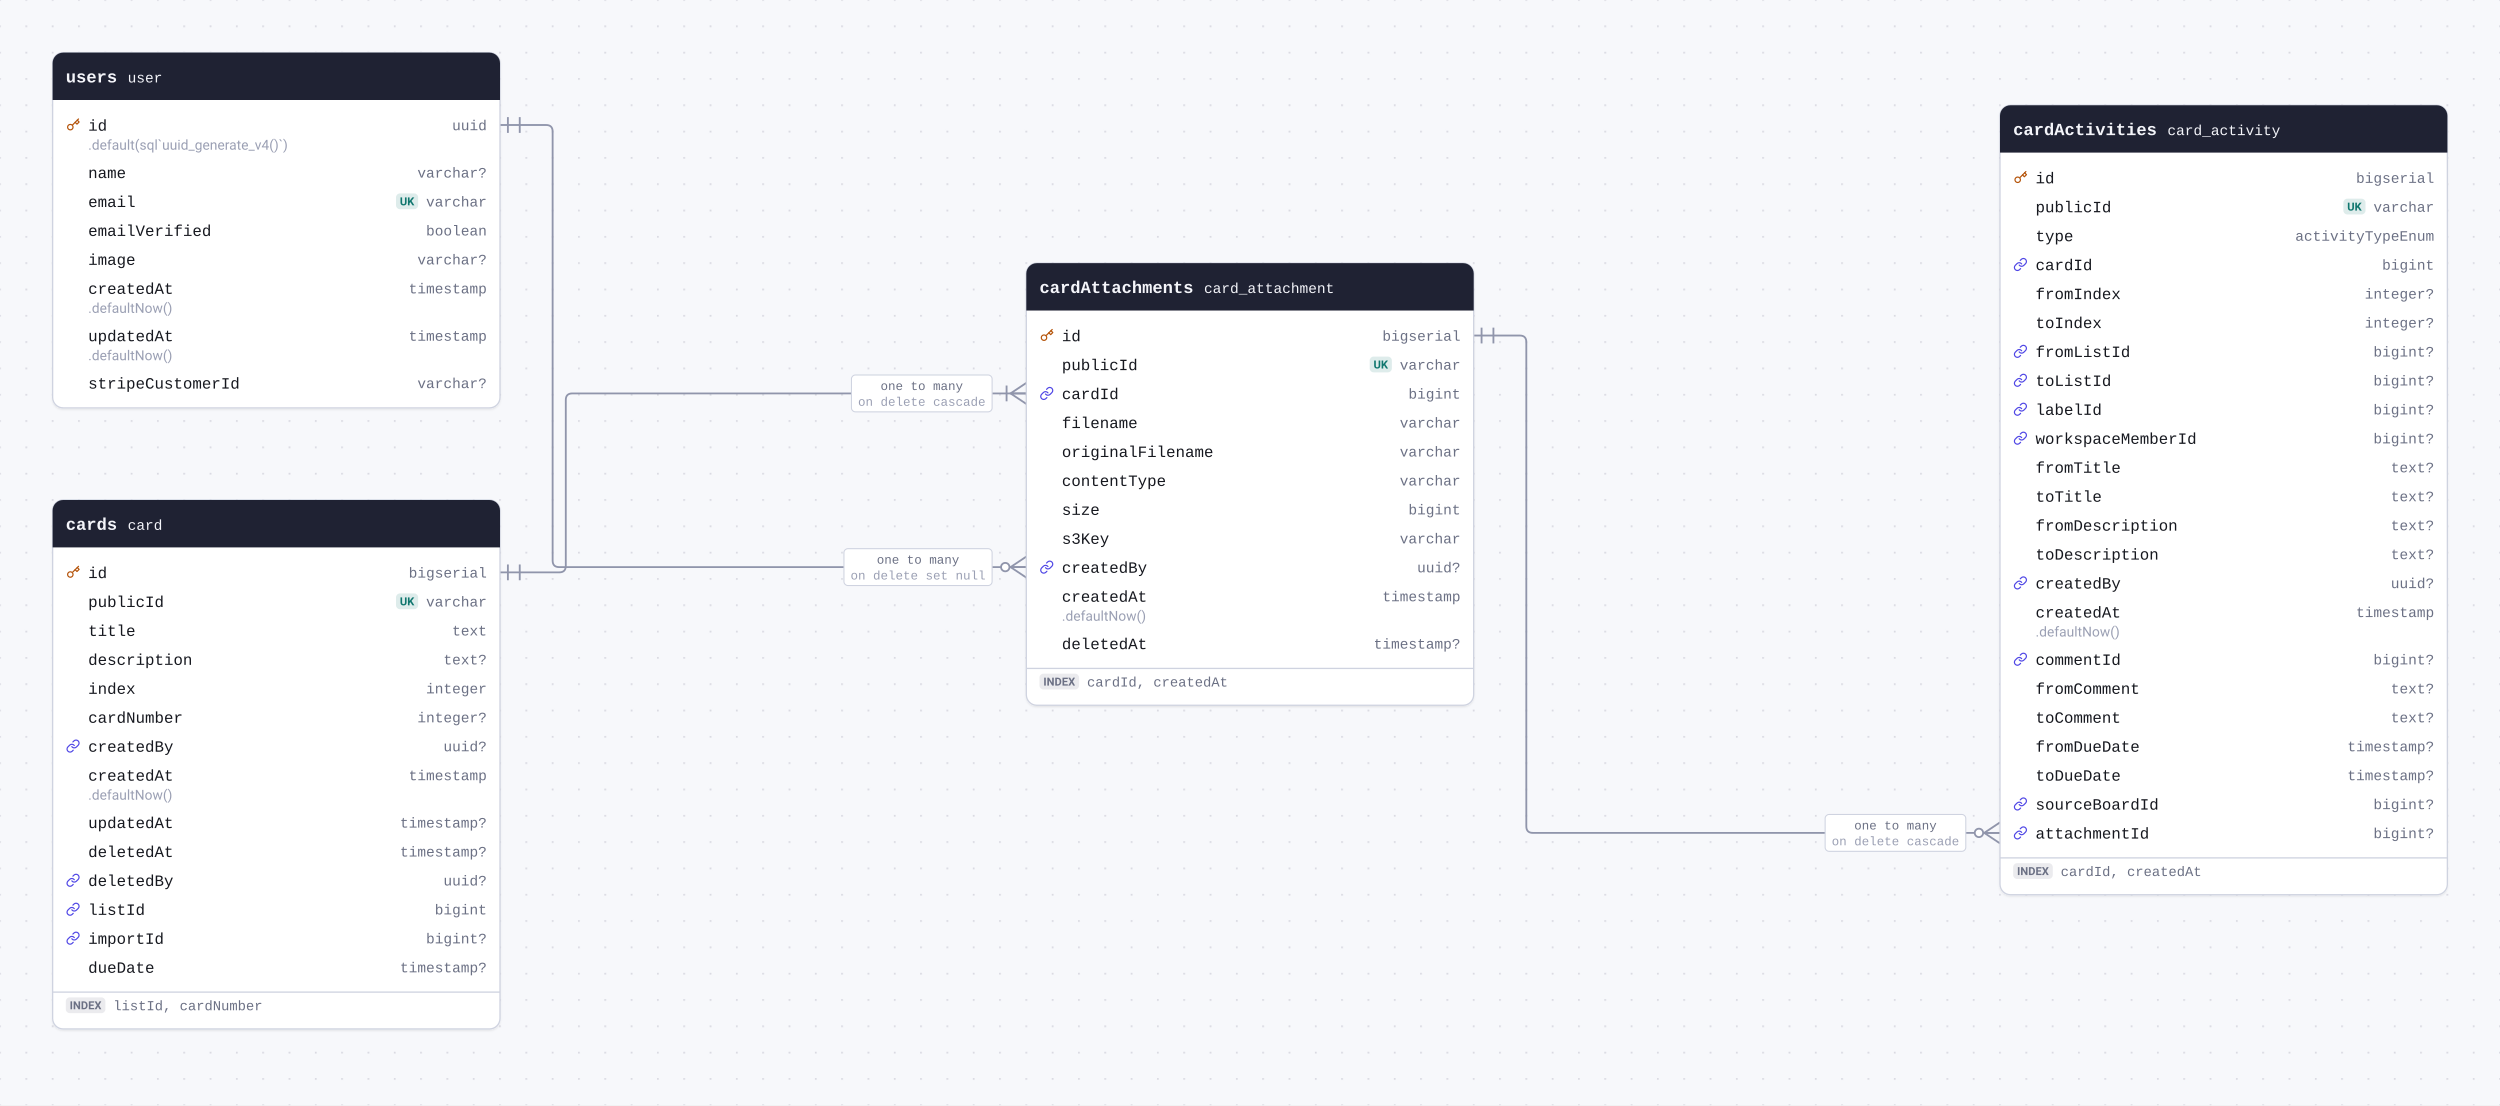
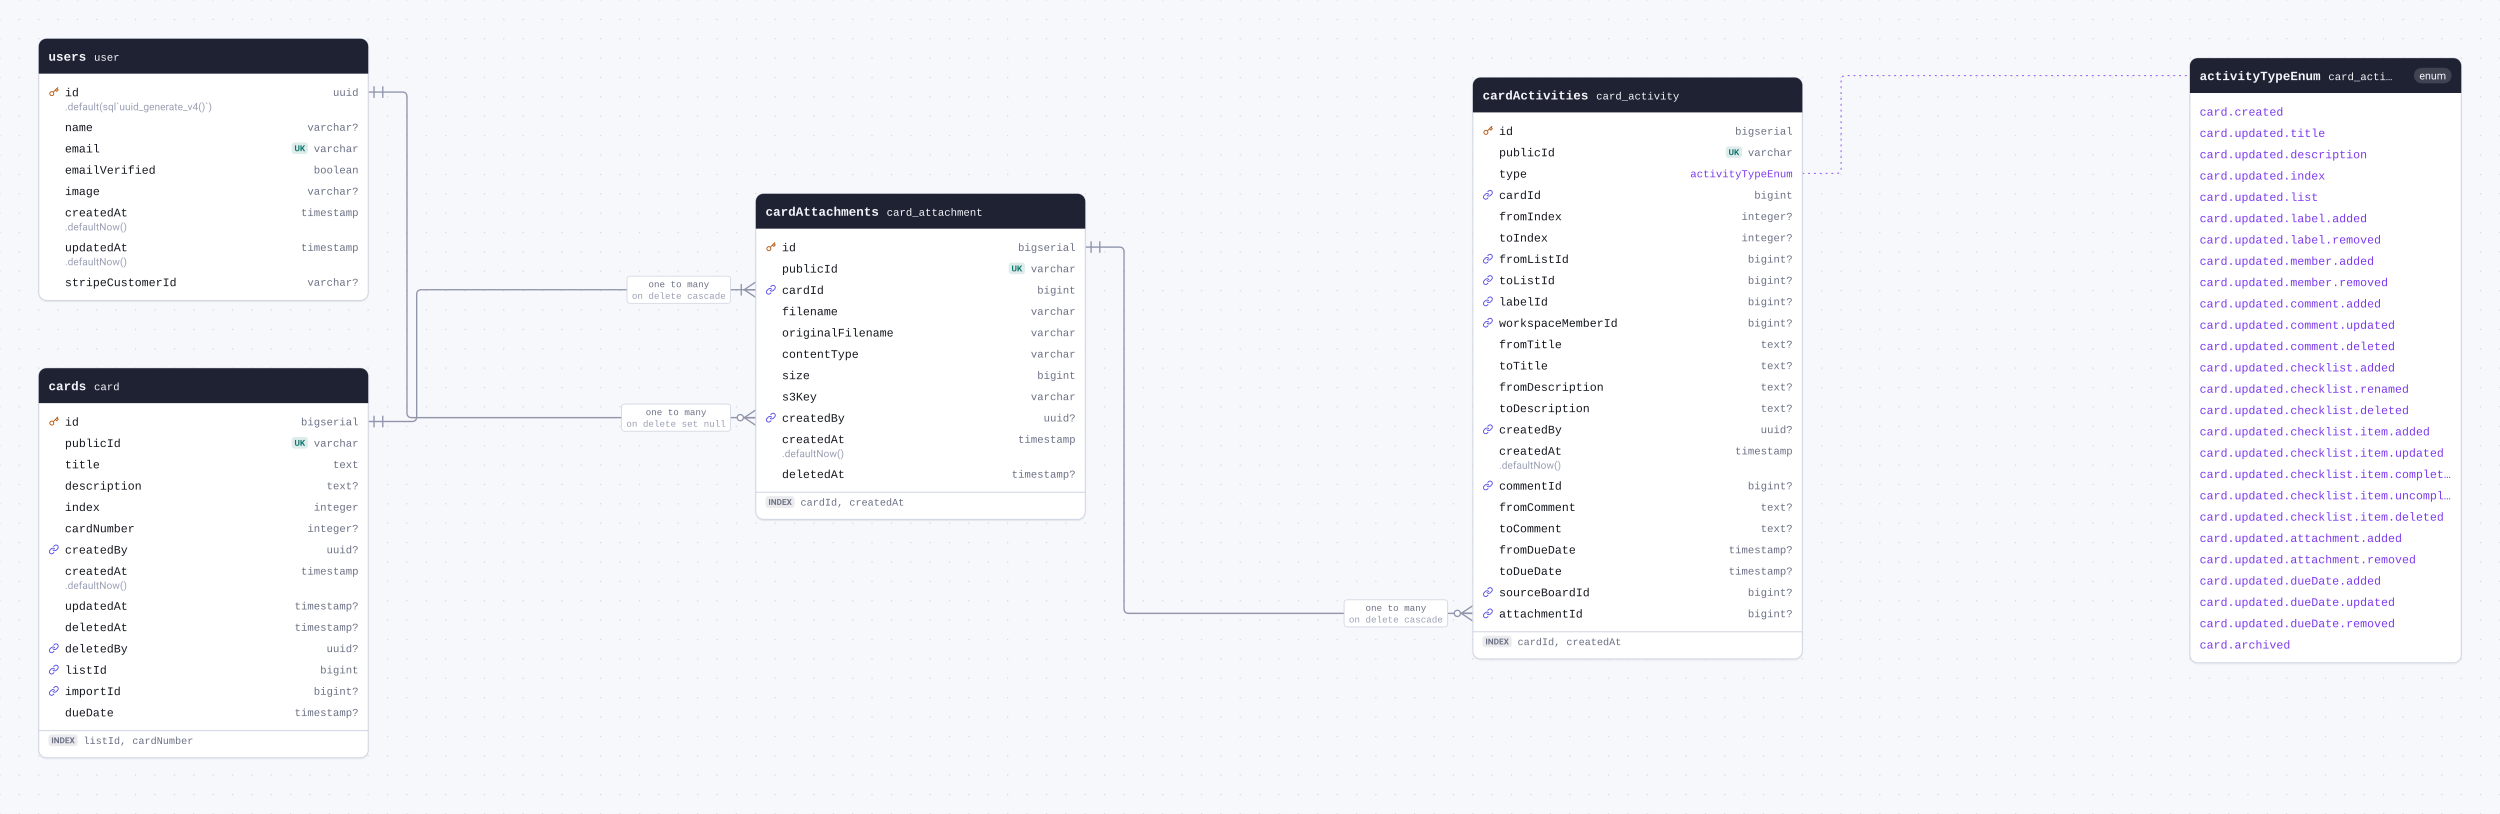
- <svg xmlns="http://www.w3.org/2000/svg" width="1900" height="840" viewBox="0 0 1900 840">
+ <svg xmlns="http://www.w3.org/2000/svg" width="2580" height="840" viewBox="0 0 2580 840">
  <defs>
    <pattern id="dots" x="-0.7" y="-0.7" width="20" height="20" patternUnits="userSpaceOnUse">
      <circle cx="0.7" cy="0.7" r="0.7" fill="#d4d4dc" />
    </pattern>
    <filter id="node-shadow" x="-5%" y="-5%" width="110%" height="115%">
      <feDropShadow dx="0" dy="1" stdDeviation="1" flood-color="#000000" flood-opacity="0.08" />
    </filter>
  </defs>
-   <rect x="0" y="0" width="1900" height="840" fill="#f7f8fb" />
-   <rect x="0" y="0" width="1900" height="840" fill="url(#dots)" />
+   <rect x="0" y="0" width="2580" height="840" fill="#f7f8fb" />
+   <rect x="0" y="0" width="2580" height="840" fill="url(#dots)" />
+   <g class="enum-edge">
+     <path d="M1860 179L1880 179L 1895,179Q 1900,179 1900,174L 1900,83Q 1900,78 1905,78L2240 78L2260 78" fill="none" stroke="#7c3aed" stroke-width="1.2" stroke-dasharray="2 4" opacity="0.75" />
+   </g>
  <g class="relation-edge">
    <path d="M1120 255L1140 255L 1155,255Q 1160,255 1160,260L 1160,628Q 1160,633 1165,633L1500 633L1520 633" fill="none" stroke="#9095ab" stroke-width="1.4" />
    <g transform="translate(1120 255) scale(-1 1)" fill="none" stroke="#9095ab" stroke-width="1.4">
      <path d="M-6 -6 L-6 6" />
      <path d="M-15 -6 L-15 6" />
    </g>
    <g transform="translate(1520 633)" fill="none" stroke="#9095ab" stroke-width="1.4">
      <path d="M0 -8 L-12 0 L0 8 M-12 0 L0 0" />
      <circle cx="-16" cy="0" r="3.2" fill="#ffffff" />
    </g>
  </g>
  <g class="relation-edge">
    <path d="M380 435L400 435L 425,435Q 430,435 430,430L 430,304Q 430,299 435,299L760 299L780 299" fill="none" stroke="#9095ab" stroke-width="1.4" />
    <g transform="translate(380 435) scale(-1 1)" fill="none" stroke="#9095ab" stroke-width="1.4">
      <path d="M-6 -6 L-6 6" />
      <path d="M-15 -6 L-15 6" />
    </g>
    <g transform="translate(780 299)" fill="none" stroke="#9095ab" stroke-width="1.4">
      <path d="M0 -8 L-12 0 L0 8 M-12 0 L0 0" />
      <path d="M-15 -6 L-15 6" />
    </g>
  </g>
  <g class="relation-edge">
    <path d="M380 95L400 95L 415,95Q 420,95 420,100L 420,426Q 420,431 425,431L760 431L780 431" fill="none" stroke="#9095ab" stroke-width="1.4" />
    <g transform="translate(380 95) scale(-1 1)" fill="none" stroke="#9095ab" stroke-width="1.4">
      <path d="M-6 -6 L-6 6" />
      <path d="M-15 -6 L-15 6" />
    </g>
    <g transform="translate(780 431)" fill="none" stroke="#9095ab" stroke-width="1.4">
      <path d="M0 -8 L-12 0 L0 8 M-12 0 L0 0" />
      <circle cx="-16" cy="0" r="3.2" fill="#ffffff" />
    </g>
  </g>
  <g class="model-node">
    <clipPath id="node-clip-0">
      <rect x="40" y="380" width="340" height="402" rx="8" />
    </clipPath>
    <rect x="40" y="380" width="340" height="402" rx="8" fill="#ffffff" stroke="#cfd3e0" filter="url(#node-shadow)" />
    <rect x="40" y="380" width="340" height="36" fill="#1f2233" clip-path="url(#node-clip-0)" />
    <text x="50" y="402.68" font-family="ui-monospace, SF Mono, Menlo, Consolas, Liberation Mono, DejaVu Sans Mono, monospace" font-size="13" font-weight="700" fill="#f4f5fa">cards<tspan dx="8" font-size="11" font-weight="400" opacity="0.6">card</tspan>
    </text>
    <g transform="translate(50 429.5) scale(0.46)" fill="none" stroke="#b45309" stroke-width="2" stroke-linecap="round" stroke-linejoin="round">
      <circle cx="7.5" cy="15.5" r="4.5" />
      <path d="m21 2-9.6 9.6" />
      <path d="m15.5 7.5 3 3L22 7l-3-3" />
    </g>
    <text x="67" y="439.32" font-family="ui-monospace, SF Mono, Menlo, Consolas, Liberation Mono, DejaVu Sans Mono, monospace" font-size="12" fill="#16181f">id</text>
    <text x="370" y="438.96" font-family="ui-monospace, SF Mono, Menlo, Consolas, Liberation Mono, DejaVu Sans Mono, monospace" font-size="11" text-anchor="end" fill="#6b7084">bigserial</text>
    <rect x="300.96" y="451" width="16.84" height="12" rx="3" fill="#0f766e" fill-opacity="0.14" />
    <text x="309.38" y="460.06" font-family="ui-sans-serif, -apple-system, Segoe UI, Roboto, Helvetica Neue, Arial, DejaVu Sans, sans-serif" font-size="8.5" font-weight="600" text-anchor="middle" fill="#0f766e">UK</text>
    <text x="67" y="461.32" font-family="ui-monospace, SF Mono, Menlo, Consolas, Liberation Mono, DejaVu Sans Mono, monospace" font-size="12" fill="#16181f">publicId</text>
    <text x="370" y="460.96" font-family="ui-monospace, SF Mono, Menlo, Consolas, Liberation Mono, DejaVu Sans Mono, monospace" font-size="11" text-anchor="end" fill="#6b7084">varchar</text>
    <text x="67" y="483.32" font-family="ui-monospace, SF Mono, Menlo, Consolas, Liberation Mono, DejaVu Sans Mono, monospace" font-size="12" fill="#16181f">title</text>
    <text x="370" y="482.96" font-family="ui-monospace, SF Mono, Menlo, Consolas, Liberation Mono, DejaVu Sans Mono, monospace" font-size="11" text-anchor="end" fill="#6b7084">text</text>
    <text x="67" y="505.32" font-family="ui-monospace, SF Mono, Menlo, Consolas, Liberation Mono, DejaVu Sans Mono, monospace" font-size="12" fill="#16181f">description</text>
    <text x="370" y="504.96" font-family="ui-monospace, SF Mono, Menlo, Consolas, Liberation Mono, DejaVu Sans Mono, monospace" font-size="11" text-anchor="end" fill="#6b7084">text?</text>
    <text x="67" y="527.32" font-family="ui-monospace, SF Mono, Menlo, Consolas, Liberation Mono, DejaVu Sans Mono, monospace" font-size="12" fill="#16181f">index</text>
    <text x="370" y="526.96" font-family="ui-monospace, SF Mono, Menlo, Consolas, Liberation Mono, DejaVu Sans Mono, monospace" font-size="11" text-anchor="end" fill="#6b7084">integer</text>
    <text x="67" y="549.32" font-family="ui-monospace, SF Mono, Menlo, Consolas, Liberation Mono, DejaVu Sans Mono, monospace" font-size="12" fill="#16181f">cardNumber</text>
    <text x="370" y="548.96" font-family="ui-monospace, SF Mono, Menlo, Consolas, Liberation Mono, DejaVu Sans Mono, monospace" font-size="11" text-anchor="end" fill="#6b7084">integer?</text>
    <g transform="translate(50 561.5) scale(0.46)" fill="none" stroke="#4f46e5" stroke-width="2" stroke-linecap="round" stroke-linejoin="round">
      <path d="M10 13a5 5 0 0 0 7.54.54l3-3a5 5 0 0 0-7.07-7.07l-1.72 1.71" />
      <path d="M14 11a5 5 0 0 0-7.54-.54l-3 3a5 5 0 0 0 7.07 7.07l1.71-1.71" />
    </g>
    <text x="67" y="571.32" font-family="ui-monospace, SF Mono, Menlo, Consolas, Liberation Mono, DejaVu Sans Mono, monospace" font-size="12" fill="#16181f">createdBy</text>
    <text x="370" y="570.96" font-family="ui-monospace, SF Mono, Menlo, Consolas, Liberation Mono, DejaVu Sans Mono, monospace" font-size="11" text-anchor="end" fill="#6b7084">uuid?</text>
    <text x="67" y="593.32" font-family="ui-monospace, SF Mono, Menlo, Consolas, Liberation Mono, DejaVu Sans Mono, monospace" font-size="12" fill="#16181f">createdAt</text>
    <text x="370" y="592.96" font-family="ui-monospace, SF Mono, Menlo, Consolas, Liberation Mono, DejaVu Sans Mono, monospace" font-size="11" text-anchor="end" fill="#6b7084">timestamp</text>
    <text x="67" y="607.78" font-family="ui-sans-serif, -apple-system, Segoe UI, Roboto, Helvetica Neue, Arial, DejaVu Sans, sans-serif" font-size="10.5" fill="#9a9fb3">.defaultNow()</text>
    <text x="67" y="629.32" font-family="ui-monospace, SF Mono, Menlo, Consolas, Liberation Mono, DejaVu Sans Mono, monospace" font-size="12" fill="#16181f">updatedAt</text>
    <text x="370" y="628.96" font-family="ui-monospace, SF Mono, Menlo, Consolas, Liberation Mono, DejaVu Sans Mono, monospace" font-size="11" text-anchor="end" fill="#6b7084">timestamp?</text>
    <text x="67" y="651.32" font-family="ui-monospace, SF Mono, Menlo, Consolas, Liberation Mono, DejaVu Sans Mono, monospace" font-size="12" fill="#16181f">deletedAt</text>
    <text x="370" y="650.96" font-family="ui-monospace, SF Mono, Menlo, Consolas, Liberation Mono, DejaVu Sans Mono, monospace" font-size="11" text-anchor="end" fill="#6b7084">timestamp?</text>
    <g transform="translate(50 663.5) scale(0.46)" fill="none" stroke="#4f46e5" stroke-width="2" stroke-linecap="round" stroke-linejoin="round">
      <path d="M10 13a5 5 0 0 0 7.54.54l3-3a5 5 0 0 0-7.07-7.07l-1.72 1.71" />
      <path d="M14 11a5 5 0 0 0-7.54-.54l-3 3a5 5 0 0 0 7.07 7.07l1.71-1.71" />
    </g>
    <text x="67" y="673.32" font-family="ui-monospace, SF Mono, Menlo, Consolas, Liberation Mono, DejaVu Sans Mono, monospace" font-size="12" fill="#16181f">deletedBy</text>
    <text x="370" y="672.96" font-family="ui-monospace, SF Mono, Menlo, Consolas, Liberation Mono, DejaVu Sans Mono, monospace" font-size="11" text-anchor="end" fill="#6b7084">uuid?</text>
    <g transform="translate(50 685.5) scale(0.46)" fill="none" stroke="#4f46e5" stroke-width="2" stroke-linecap="round" stroke-linejoin="round">
      <path d="M10 13a5 5 0 0 0 7.54.54l3-3a5 5 0 0 0-7.07-7.07l-1.72 1.71" />
      <path d="M14 11a5 5 0 0 0-7.54-.54l-3 3a5 5 0 0 0 7.07 7.07l1.71-1.71" />
    </g>
    <text x="67" y="695.32" font-family="ui-monospace, SF Mono, Menlo, Consolas, Liberation Mono, DejaVu Sans Mono, monospace" font-size="12" fill="#16181f">listId</text>
    <text x="370" y="694.96" font-family="ui-monospace, SF Mono, Menlo, Consolas, Liberation Mono, DejaVu Sans Mono, monospace" font-size="11" text-anchor="end" fill="#6b7084">bigint</text>
    <g transform="translate(50 707.5) scale(0.46)" fill="none" stroke="#4f46e5" stroke-width="2" stroke-linecap="round" stroke-linejoin="round">
      <path d="M10 13a5 5 0 0 0 7.54.54l3-3a5 5 0 0 0-7.07-7.07l-1.72 1.71" />
      <path d="M14 11a5 5 0 0 0-7.54-.54l-3 3a5 5 0 0 0 7.07 7.07l1.71-1.71" />
    </g>
    <text x="67" y="717.32" font-family="ui-monospace, SF Mono, Menlo, Consolas, Liberation Mono, DejaVu Sans Mono, monospace" font-size="12" fill="#16181f">importId</text>
    <text x="370" y="716.96" font-family="ui-monospace, SF Mono, Menlo, Consolas, Liberation Mono, DejaVu Sans Mono, monospace" font-size="11" text-anchor="end" fill="#6b7084">bigint?</text>
    <text x="67" y="739.32" font-family="ui-monospace, SF Mono, Menlo, Consolas, Liberation Mono, DejaVu Sans Mono, monospace" font-size="12" fill="#16181f">dueDate</text>
    <text x="370" y="738.96" font-family="ui-monospace, SF Mono, Menlo, Consolas, Liberation Mono, DejaVu Sans Mono, monospace" font-size="11" text-anchor="end" fill="#6b7084">timestamp?</text>
    <path d="M40 754H380" stroke="#cfd3e0" stroke-width="1" />
    <rect x="50" y="758" width="30.1" height="12" rx="3" fill="#6b7084" fill-opacity="0.14" />
    <text x="65.05" y="767.06" font-family="ui-sans-serif, -apple-system, Segoe UI, Roboto, Helvetica Neue, Arial, DejaVu Sans, sans-serif" font-size="8.5" font-weight="600" text-anchor="middle" fill="#6b7084">INDEX</text>
    <text x="86.1" y="767.78" font-family="ui-monospace, SF Mono, Menlo, Consolas, Liberation Mono, DejaVu Sans Mono, monospace" font-size="10.5" fill="#6b7084">listId, cardNumber</text>
  </g>
  <g class="model-node">
    <clipPath id="node-clip-1">
      <rect x="1520" y="80" width="340" height="600" rx="8" />
    </clipPath>
    <rect x="1520" y="80" width="340" height="600" rx="8" fill="#ffffff" stroke="#cfd3e0" filter="url(#node-shadow)" />
    <rect x="1520" y="80" width="340" height="36" fill="#1f2233" clip-path="url(#node-clip-1)" />
    <text x="1530" y="102.68" font-family="ui-monospace, SF Mono, Menlo, Consolas, Liberation Mono, DejaVu Sans Mono, monospace" font-size="13" font-weight="700" fill="#f4f5fa">cardActivities<tspan dx="8" font-size="11" font-weight="400" opacity="0.6">card_activity</tspan>
    </text>
    <g transform="translate(1530 129.5) scale(0.46)" fill="none" stroke="#b45309" stroke-width="2" stroke-linecap="round" stroke-linejoin="round">
      <circle cx="7.5" cy="15.5" r="4.5" />
      <path d="m21 2-9.6 9.6" />
      <path d="m15.5 7.5 3 3L22 7l-3-3" />
    </g>
    <text x="1547" y="139.32" font-family="ui-monospace, SF Mono, Menlo, Consolas, Liberation Mono, DejaVu Sans Mono, monospace" font-size="12" fill="#16181f">id</text>
    <text x="1850" y="138.96" font-family="ui-monospace, SF Mono, Menlo, Consolas, Liberation Mono, DejaVu Sans Mono, monospace" font-size="11" text-anchor="end" fill="#6b7084">bigserial</text>
    <rect x="1780.96" y="151" width="16.84" height="12" rx="3" fill="#0f766e" fill-opacity="0.14" />
    <text x="1789.38" y="160.06" font-family="ui-sans-serif, -apple-system, Segoe UI, Roboto, Helvetica Neue, Arial, DejaVu Sans, sans-serif" font-size="8.5" font-weight="600" text-anchor="middle" fill="#0f766e">UK</text>
    <text x="1547" y="161.32" font-family="ui-monospace, SF Mono, Menlo, Consolas, Liberation Mono, DejaVu Sans Mono, monospace" font-size="12" fill="#16181f">publicId</text>
    <text x="1850" y="160.96" font-family="ui-monospace, SF Mono, Menlo, Consolas, Liberation Mono, DejaVu Sans Mono, monospace" font-size="11" text-anchor="end" fill="#6b7084">varchar</text>
    <text x="1547" y="183.32" font-family="ui-monospace, SF Mono, Menlo, Consolas, Liberation Mono, DejaVu Sans Mono, monospace" font-size="12" fill="#16181f">type</text>
-     <text x="1850" y="182.96" font-family="ui-monospace, SF Mono, Menlo, Consolas, Liberation Mono, DejaVu Sans Mono, monospace" font-size="11" text-anchor="end" fill="#6b7084">activityTypeEnum</text>
+     <text x="1850" y="182.96" font-family="ui-monospace, SF Mono, Menlo, Consolas, Liberation Mono, DejaVu Sans Mono, monospace" font-size="11" text-anchor="end" fill="#7c3aed">activityTypeEnum</text>
    <g transform="translate(1530 195.5) scale(0.46)" fill="none" stroke="#4f46e5" stroke-width="2" stroke-linecap="round" stroke-linejoin="round">
      <path d="M10 13a5 5 0 0 0 7.54.54l3-3a5 5 0 0 0-7.07-7.07l-1.72 1.71" />
      <path d="M14 11a5 5 0 0 0-7.54-.54l-3 3a5 5 0 0 0 7.07 7.07l1.71-1.71" />
    </g>
    <text x="1547" y="205.32" font-family="ui-monospace, SF Mono, Menlo, Consolas, Liberation Mono, DejaVu Sans Mono, monospace" font-size="12" fill="#16181f">cardId</text>
    <text x="1850" y="204.96" font-family="ui-monospace, SF Mono, Menlo, Consolas, Liberation Mono, DejaVu Sans Mono, monospace" font-size="11" text-anchor="end" fill="#6b7084">bigint</text>
    <text x="1547" y="227.32" font-family="ui-monospace, SF Mono, Menlo, Consolas, Liberation Mono, DejaVu Sans Mono, monospace" font-size="12" fill="#16181f">fromIndex</text>
    <text x="1850" y="226.96" font-family="ui-monospace, SF Mono, Menlo, Consolas, Liberation Mono, DejaVu Sans Mono, monospace" font-size="11" text-anchor="end" fill="#6b7084">integer?</text>
    <text x="1547" y="249.32" font-family="ui-monospace, SF Mono, Menlo, Consolas, Liberation Mono, DejaVu Sans Mono, monospace" font-size="12" fill="#16181f">toIndex</text>
    <text x="1850" y="248.96" font-family="ui-monospace, SF Mono, Menlo, Consolas, Liberation Mono, DejaVu Sans Mono, monospace" font-size="11" text-anchor="end" fill="#6b7084">integer?</text>
    <g transform="translate(1530 261.5) scale(0.46)" fill="none" stroke="#4f46e5" stroke-width="2" stroke-linecap="round" stroke-linejoin="round">
      <path d="M10 13a5 5 0 0 0 7.54.54l3-3a5 5 0 0 0-7.07-7.07l-1.72 1.71" />
      <path d="M14 11a5 5 0 0 0-7.54-.54l-3 3a5 5 0 0 0 7.07 7.07l1.71-1.71" />
    </g>
    <text x="1547" y="271.32" font-family="ui-monospace, SF Mono, Menlo, Consolas, Liberation Mono, DejaVu Sans Mono, monospace" font-size="12" fill="#16181f">fromListId</text>
    <text x="1850" y="270.96" font-family="ui-monospace, SF Mono, Menlo, Consolas, Liberation Mono, DejaVu Sans Mono, monospace" font-size="11" text-anchor="end" fill="#6b7084">bigint?</text>
    <g transform="translate(1530 283.5) scale(0.46)" fill="none" stroke="#4f46e5" stroke-width="2" stroke-linecap="round" stroke-linejoin="round">
      <path d="M10 13a5 5 0 0 0 7.54.54l3-3a5 5 0 0 0-7.07-7.07l-1.72 1.71" />
      <path d="M14 11a5 5 0 0 0-7.54-.54l-3 3a5 5 0 0 0 7.07 7.07l1.71-1.71" />
    </g>
    <text x="1547" y="293.32" font-family="ui-monospace, SF Mono, Menlo, Consolas, Liberation Mono, DejaVu Sans Mono, monospace" font-size="12" fill="#16181f">toListId</text>
    <text x="1850" y="292.96" font-family="ui-monospace, SF Mono, Menlo, Consolas, Liberation Mono, DejaVu Sans Mono, monospace" font-size="11" text-anchor="end" fill="#6b7084">bigint?</text>
    <g transform="translate(1530 305.5) scale(0.46)" fill="none" stroke="#4f46e5" stroke-width="2" stroke-linecap="round" stroke-linejoin="round">
      <path d="M10 13a5 5 0 0 0 7.54.54l3-3a5 5 0 0 0-7.07-7.07l-1.72 1.71" />
      <path d="M14 11a5 5 0 0 0-7.54-.54l-3 3a5 5 0 0 0 7.07 7.07l1.71-1.71" />
    </g>
    <text x="1547" y="315.32" font-family="ui-monospace, SF Mono, Menlo, Consolas, Liberation Mono, DejaVu Sans Mono, monospace" font-size="12" fill="#16181f">labelId</text>
    <text x="1850" y="314.96" font-family="ui-monospace, SF Mono, Menlo, Consolas, Liberation Mono, DejaVu Sans Mono, monospace" font-size="11" text-anchor="end" fill="#6b7084">bigint?</text>
    <g transform="translate(1530 327.5) scale(0.46)" fill="none" stroke="#4f46e5" stroke-width="2" stroke-linecap="round" stroke-linejoin="round">
      <path d="M10 13a5 5 0 0 0 7.54.54l3-3a5 5 0 0 0-7.07-7.07l-1.72 1.71" />
      <path d="M14 11a5 5 0 0 0-7.54-.54l-3 3a5 5 0 0 0 7.07 7.07l1.71-1.71" />
    </g>
    <text x="1547" y="337.32" font-family="ui-monospace, SF Mono, Menlo, Consolas, Liberation Mono, DejaVu Sans Mono, monospace" font-size="12" fill="#16181f">workspaceMemberId</text>
    <text x="1850" y="336.96" font-family="ui-monospace, SF Mono, Menlo, Consolas, Liberation Mono, DejaVu Sans Mono, monospace" font-size="11" text-anchor="end" fill="#6b7084">bigint?</text>
    <text x="1547" y="359.32" font-family="ui-monospace, SF Mono, Menlo, Consolas, Liberation Mono, DejaVu Sans Mono, monospace" font-size="12" fill="#16181f">fromTitle</text>
    <text x="1850" y="358.96" font-family="ui-monospace, SF Mono, Menlo, Consolas, Liberation Mono, DejaVu Sans Mono, monospace" font-size="11" text-anchor="end" fill="#6b7084">text?</text>
    <text x="1547" y="381.32" font-family="ui-monospace, SF Mono, Menlo, Consolas, Liberation Mono, DejaVu Sans Mono, monospace" font-size="12" fill="#16181f">toTitle</text>
    <text x="1850" y="380.96" font-family="ui-monospace, SF Mono, Menlo, Consolas, Liberation Mono, DejaVu Sans Mono, monospace" font-size="11" text-anchor="end" fill="#6b7084">text?</text>
    <text x="1547" y="403.32" font-family="ui-monospace, SF Mono, Menlo, Consolas, Liberation Mono, DejaVu Sans Mono, monospace" font-size="12" fill="#16181f">fromDescription</text>
    <text x="1850" y="402.96" font-family="ui-monospace, SF Mono, Menlo, Consolas, Liberation Mono, DejaVu Sans Mono, monospace" font-size="11" text-anchor="end" fill="#6b7084">text?</text>
    <text x="1547" y="425.32" font-family="ui-monospace, SF Mono, Menlo, Consolas, Liberation Mono, DejaVu Sans Mono, monospace" font-size="12" fill="#16181f">toDescription</text>
    <text x="1850" y="424.96" font-family="ui-monospace, SF Mono, Menlo, Consolas, Liberation Mono, DejaVu Sans Mono, monospace" font-size="11" text-anchor="end" fill="#6b7084">text?</text>
    <g transform="translate(1530 437.5) scale(0.46)" fill="none" stroke="#4f46e5" stroke-width="2" stroke-linecap="round" stroke-linejoin="round">
      <path d="M10 13a5 5 0 0 0 7.54.54l3-3a5 5 0 0 0-7.07-7.07l-1.72 1.71" />
      <path d="M14 11a5 5 0 0 0-7.54-.54l-3 3a5 5 0 0 0 7.07 7.07l1.71-1.71" />
    </g>
    <text x="1547" y="447.32" font-family="ui-monospace, SF Mono, Menlo, Consolas, Liberation Mono, DejaVu Sans Mono, monospace" font-size="12" fill="#16181f">createdBy</text>
    <text x="1850" y="446.96" font-family="ui-monospace, SF Mono, Menlo, Consolas, Liberation Mono, DejaVu Sans Mono, monospace" font-size="11" text-anchor="end" fill="#6b7084">uuid?</text>
    <text x="1547" y="469.32" font-family="ui-monospace, SF Mono, Menlo, Consolas, Liberation Mono, DejaVu Sans Mono, monospace" font-size="12" fill="#16181f">createdAt</text>
    <text x="1850" y="468.96" font-family="ui-monospace, SF Mono, Menlo, Consolas, Liberation Mono, DejaVu Sans Mono, monospace" font-size="11" text-anchor="end" fill="#6b7084">timestamp</text>
    <text x="1547" y="483.78" font-family="ui-sans-serif, -apple-system, Segoe UI, Roboto, Helvetica Neue, Arial, DejaVu Sans, sans-serif" font-size="10.5" fill="#9a9fb3">.defaultNow()</text>
    <g transform="translate(1530 495.5) scale(0.46)" fill="none" stroke="#4f46e5" stroke-width="2" stroke-linecap="round" stroke-linejoin="round">
      <path d="M10 13a5 5 0 0 0 7.54.54l3-3a5 5 0 0 0-7.07-7.07l-1.72 1.71" />
      <path d="M14 11a5 5 0 0 0-7.54-.54l-3 3a5 5 0 0 0 7.07 7.07l1.71-1.71" />
    </g>
    <text x="1547" y="505.32" font-family="ui-monospace, SF Mono, Menlo, Consolas, Liberation Mono, DejaVu Sans Mono, monospace" font-size="12" fill="#16181f">commentId</text>
    <text x="1850" y="504.96" font-family="ui-monospace, SF Mono, Menlo, Consolas, Liberation Mono, DejaVu Sans Mono, monospace" font-size="11" text-anchor="end" fill="#6b7084">bigint?</text>
    <text x="1547" y="527.32" font-family="ui-monospace, SF Mono, Menlo, Consolas, Liberation Mono, DejaVu Sans Mono, monospace" font-size="12" fill="#16181f">fromComment</text>
    <text x="1850" y="526.96" font-family="ui-monospace, SF Mono, Menlo, Consolas, Liberation Mono, DejaVu Sans Mono, monospace" font-size="11" text-anchor="end" fill="#6b7084">text?</text>
    <text x="1547" y="549.32" font-family="ui-monospace, SF Mono, Menlo, Consolas, Liberation Mono, DejaVu Sans Mono, monospace" font-size="12" fill="#16181f">toComment</text>
    <text x="1850" y="548.96" font-family="ui-monospace, SF Mono, Menlo, Consolas, Liberation Mono, DejaVu Sans Mono, monospace" font-size="11" text-anchor="end" fill="#6b7084">text?</text>
    <text x="1547" y="571.32" font-family="ui-monospace, SF Mono, Menlo, Consolas, Liberation Mono, DejaVu Sans Mono, monospace" font-size="12" fill="#16181f">fromDueDate</text>
    <text x="1850" y="570.96" font-family="ui-monospace, SF Mono, Menlo, Consolas, Liberation Mono, DejaVu Sans Mono, monospace" font-size="11" text-anchor="end" fill="#6b7084">timestamp?</text>
    <text x="1547" y="593.32" font-family="ui-monospace, SF Mono, Menlo, Consolas, Liberation Mono, DejaVu Sans Mono, monospace" font-size="12" fill="#16181f">toDueDate</text>
    <text x="1850" y="592.96" font-family="ui-monospace, SF Mono, Menlo, Consolas, Liberation Mono, DejaVu Sans Mono, monospace" font-size="11" text-anchor="end" fill="#6b7084">timestamp?</text>
    <g transform="translate(1530 605.5) scale(0.46)" fill="none" stroke="#4f46e5" stroke-width="2" stroke-linecap="round" stroke-linejoin="round">
      <path d="M10 13a5 5 0 0 0 7.54.54l3-3a5 5 0 0 0-7.07-7.07l-1.72 1.71" />
      <path d="M14 11a5 5 0 0 0-7.54-.54l-3 3a5 5 0 0 0 7.07 7.07l1.71-1.71" />
    </g>
    <text x="1547" y="615.32" font-family="ui-monospace, SF Mono, Menlo, Consolas, Liberation Mono, DejaVu Sans Mono, monospace" font-size="12" fill="#16181f">sourceBoardId</text>
    <text x="1850" y="614.96" font-family="ui-monospace, SF Mono, Menlo, Consolas, Liberation Mono, DejaVu Sans Mono, monospace" font-size="11" text-anchor="end" fill="#6b7084">bigint?</text>
    <g transform="translate(1530 627.5) scale(0.46)" fill="none" stroke="#4f46e5" stroke-width="2" stroke-linecap="round" stroke-linejoin="round">
      <path d="M10 13a5 5 0 0 0 7.54.54l3-3a5 5 0 0 0-7.07-7.07l-1.72 1.71" />
      <path d="M14 11a5 5 0 0 0-7.54-.54l-3 3a5 5 0 0 0 7.07 7.07l1.71-1.71" />
    </g>
    <text x="1547" y="637.32" font-family="ui-monospace, SF Mono, Menlo, Consolas, Liberation Mono, DejaVu Sans Mono, monospace" font-size="12" fill="#16181f">attachmentId</text>
    <text x="1850" y="636.96" font-family="ui-monospace, SF Mono, Menlo, Consolas, Liberation Mono, DejaVu Sans Mono, monospace" font-size="11" text-anchor="end" fill="#6b7084">bigint?</text>
    <path d="M1520 652H1860" stroke="#cfd3e0" stroke-width="1" />
    <rect x="1530" y="656" width="30.1" height="12" rx="3" fill="#6b7084" fill-opacity="0.14" />
    <text x="1545.05" y="665.06" font-family="ui-sans-serif, -apple-system, Segoe UI, Roboto, Helvetica Neue, Arial, DejaVu Sans, sans-serif" font-size="8.5" font-weight="600" text-anchor="middle" fill="#6b7084">INDEX</text>
    <text x="1566.1" y="665.78" font-family="ui-monospace, SF Mono, Menlo, Consolas, Liberation Mono, DejaVu Sans Mono, monospace" font-size="10.5" fill="#6b7084">cardId, createdAt</text>
  </g>
  <g class="model-node">
    <clipPath id="node-clip-2">
      <rect x="780" y="200" width="340" height="336" rx="8" />
    </clipPath>
    <rect x="780" y="200" width="340" height="336" rx="8" fill="#ffffff" stroke="#cfd3e0" filter="url(#node-shadow)" />
    <rect x="780" y="200" width="340" height="36" fill="#1f2233" clip-path="url(#node-clip-2)" />
    <text x="790" y="222.68" font-family="ui-monospace, SF Mono, Menlo, Consolas, Liberation Mono, DejaVu Sans Mono, monospace" font-size="13" font-weight="700" fill="#f4f5fa">cardAttachments<tspan dx="8" font-size="11" font-weight="400" opacity="0.6">card_attachment</tspan>
    </text>
    <g transform="translate(790 249.5) scale(0.46)" fill="none" stroke="#b45309" stroke-width="2" stroke-linecap="round" stroke-linejoin="round">
      <circle cx="7.5" cy="15.5" r="4.5" />
      <path d="m21 2-9.6 9.6" />
      <path d="m15.5 7.5 3 3L22 7l-3-3" />
    </g>
    <text x="807" y="259.32" font-family="ui-monospace, SF Mono, Menlo, Consolas, Liberation Mono, DejaVu Sans Mono, monospace" font-size="12" fill="#16181f">id</text>
    <text x="1110" y="258.96" font-family="ui-monospace, SF Mono, Menlo, Consolas, Liberation Mono, DejaVu Sans Mono, monospace" font-size="11" text-anchor="end" fill="#6b7084">bigserial</text>
    <rect x="1040.96" y="271" width="16.84" height="12" rx="3" fill="#0f766e" fill-opacity="0.14" />
    <text x="1049.38" y="280.06" font-family="ui-sans-serif, -apple-system, Segoe UI, Roboto, Helvetica Neue, Arial, DejaVu Sans, sans-serif" font-size="8.5" font-weight="600" text-anchor="middle" fill="#0f766e">UK</text>
    <text x="807" y="281.32" font-family="ui-monospace, SF Mono, Menlo, Consolas, Liberation Mono, DejaVu Sans Mono, monospace" font-size="12" fill="#16181f">publicId</text>
    <text x="1110" y="280.96" font-family="ui-monospace, SF Mono, Menlo, Consolas, Liberation Mono, DejaVu Sans Mono, monospace" font-size="11" text-anchor="end" fill="#6b7084">varchar</text>
    <g transform="translate(790 293.5) scale(0.46)" fill="none" stroke="#4f46e5" stroke-width="2" stroke-linecap="round" stroke-linejoin="round">
      <path d="M10 13a5 5 0 0 0 7.54.54l3-3a5 5 0 0 0-7.07-7.07l-1.72 1.71" />
      <path d="M14 11a5 5 0 0 0-7.54-.54l-3 3a5 5 0 0 0 7.07 7.07l1.71-1.71" />
    </g>
    <text x="807" y="303.32" font-family="ui-monospace, SF Mono, Menlo, Consolas, Liberation Mono, DejaVu Sans Mono, monospace" font-size="12" fill="#16181f">cardId</text>
    <text x="1110" y="302.96" font-family="ui-monospace, SF Mono, Menlo, Consolas, Liberation Mono, DejaVu Sans Mono, monospace" font-size="11" text-anchor="end" fill="#6b7084">bigint</text>
    <text x="807" y="325.32" font-family="ui-monospace, SF Mono, Menlo, Consolas, Liberation Mono, DejaVu Sans Mono, monospace" font-size="12" fill="#16181f">filename</text>
    <text x="1110" y="324.96" font-family="ui-monospace, SF Mono, Menlo, Consolas, Liberation Mono, DejaVu Sans Mono, monospace" font-size="11" text-anchor="end" fill="#6b7084">varchar</text>
    <text x="807" y="347.32" font-family="ui-monospace, SF Mono, Menlo, Consolas, Liberation Mono, DejaVu Sans Mono, monospace" font-size="12" fill="#16181f">originalFilename</text>
    <text x="1110" y="346.96" font-family="ui-monospace, SF Mono, Menlo, Consolas, Liberation Mono, DejaVu Sans Mono, monospace" font-size="11" text-anchor="end" fill="#6b7084">varchar</text>
    <text x="807" y="369.32" font-family="ui-monospace, SF Mono, Menlo, Consolas, Liberation Mono, DejaVu Sans Mono, monospace" font-size="12" fill="#16181f">contentType</text>
    <text x="1110" y="368.96" font-family="ui-monospace, SF Mono, Menlo, Consolas, Liberation Mono, DejaVu Sans Mono, monospace" font-size="11" text-anchor="end" fill="#6b7084">varchar</text>
    <text x="807" y="391.32" font-family="ui-monospace, SF Mono, Menlo, Consolas, Liberation Mono, DejaVu Sans Mono, monospace" font-size="12" fill="#16181f">size</text>
    <text x="1110" y="390.96" font-family="ui-monospace, SF Mono, Menlo, Consolas, Liberation Mono, DejaVu Sans Mono, monospace" font-size="11" text-anchor="end" fill="#6b7084">bigint</text>
    <text x="807" y="413.32" font-family="ui-monospace, SF Mono, Menlo, Consolas, Liberation Mono, DejaVu Sans Mono, monospace" font-size="12" fill="#16181f">s3Key</text>
    <text x="1110" y="412.96" font-family="ui-monospace, SF Mono, Menlo, Consolas, Liberation Mono, DejaVu Sans Mono, monospace" font-size="11" text-anchor="end" fill="#6b7084">varchar</text>
    <g transform="translate(790 425.5) scale(0.46)" fill="none" stroke="#4f46e5" stroke-width="2" stroke-linecap="round" stroke-linejoin="round">
      <path d="M10 13a5 5 0 0 0 7.54.54l3-3a5 5 0 0 0-7.07-7.07l-1.72 1.71" />
      <path d="M14 11a5 5 0 0 0-7.54-.54l-3 3a5 5 0 0 0 7.07 7.07l1.71-1.71" />
    </g>
    <text x="807" y="435.32" font-family="ui-monospace, SF Mono, Menlo, Consolas, Liberation Mono, DejaVu Sans Mono, monospace" font-size="12" fill="#16181f">createdBy</text>
    <text x="1110" y="434.96" font-family="ui-monospace, SF Mono, Menlo, Consolas, Liberation Mono, DejaVu Sans Mono, monospace" font-size="11" text-anchor="end" fill="#6b7084">uuid?</text>
    <text x="807" y="457.32" font-family="ui-monospace, SF Mono, Menlo, Consolas, Liberation Mono, DejaVu Sans Mono, monospace" font-size="12" fill="#16181f">createdAt</text>
    <text x="1110" y="456.96" font-family="ui-monospace, SF Mono, Menlo, Consolas, Liberation Mono, DejaVu Sans Mono, monospace" font-size="11" text-anchor="end" fill="#6b7084">timestamp</text>
    <text x="807" y="471.78" font-family="ui-sans-serif, -apple-system, Segoe UI, Roboto, Helvetica Neue, Arial, DejaVu Sans, sans-serif" font-size="10.5" fill="#9a9fb3">.defaultNow()</text>
    <text x="807" y="493.32" font-family="ui-monospace, SF Mono, Menlo, Consolas, Liberation Mono, DejaVu Sans Mono, monospace" font-size="12" fill="#16181f">deletedAt</text>
    <text x="1110" y="492.96" font-family="ui-monospace, SF Mono, Menlo, Consolas, Liberation Mono, DejaVu Sans Mono, monospace" font-size="11" text-anchor="end" fill="#6b7084">timestamp?</text>
    <path d="M780 508H1120" stroke="#cfd3e0" stroke-width="1" />
    <rect x="790" y="512" width="30.1" height="12" rx="3" fill="#6b7084" fill-opacity="0.14" />
    <text x="805.05" y="521.06" font-family="ui-sans-serif, -apple-system, Segoe UI, Roboto, Helvetica Neue, Arial, DejaVu Sans, sans-serif" font-size="8.5" font-weight="600" text-anchor="middle" fill="#6b7084">INDEX</text>
    <text x="826.1" y="521.78" font-family="ui-monospace, SF Mono, Menlo, Consolas, Liberation Mono, DejaVu Sans Mono, monospace" font-size="10.5" fill="#6b7084">cardId, createdAt</text>
  </g>
  <g class="model-node">
    <clipPath id="node-clip-3">
      <rect x="40" y="40" width="340" height="270" rx="8" />
    </clipPath>
    <rect x="40" y="40" width="340" height="270" rx="8" fill="#ffffff" stroke="#cfd3e0" filter="url(#node-shadow)" />
    <rect x="40" y="40" width="340" height="36" fill="#1f2233" clip-path="url(#node-clip-3)" />
    <text x="50" y="62.68" font-family="ui-monospace, SF Mono, Menlo, Consolas, Liberation Mono, DejaVu Sans Mono, monospace" font-size="13" font-weight="700" fill="#f4f5fa">users<tspan dx="8" font-size="11" font-weight="400" opacity="0.6">user</tspan>
    </text>
    <g transform="translate(50 89.5) scale(0.46)" fill="none" stroke="#b45309" stroke-width="2" stroke-linecap="round" stroke-linejoin="round">
      <circle cx="7.5" cy="15.5" r="4.5" />
      <path d="m21 2-9.6 9.6" />
      <path d="m15.5 7.5 3 3L22 7l-3-3" />
    </g>
    <text x="67" y="99.32" font-family="ui-monospace, SF Mono, Menlo, Consolas, Liberation Mono, DejaVu Sans Mono, monospace" font-size="12" fill="#16181f">id</text>
    <text x="370" y="98.96" font-family="ui-monospace, SF Mono, Menlo, Consolas, Liberation Mono, DejaVu Sans Mono, monospace" font-size="11" text-anchor="end" fill="#6b7084">uuid</text>
    <text x="67" y="113.78" font-family="ui-sans-serif, -apple-system, Segoe UI, Roboto, Helvetica Neue, Arial, DejaVu Sans, sans-serif" font-size="10.5" fill="#9a9fb3">.default(sql`uuid_generate_v4()`)</text>
    <text x="67" y="135.32" font-family="ui-monospace, SF Mono, Menlo, Consolas, Liberation Mono, DejaVu Sans Mono, monospace" font-size="12" fill="#16181f">name</text>
    <text x="370" y="134.96" font-family="ui-monospace, SF Mono, Menlo, Consolas, Liberation Mono, DejaVu Sans Mono, monospace" font-size="11" text-anchor="end" fill="#6b7084">varchar?</text>
    <rect x="300.96" y="147" width="16.84" height="12" rx="3" fill="#0f766e" fill-opacity="0.14" />
    <text x="309.38" y="156.06" font-family="ui-sans-serif, -apple-system, Segoe UI, Roboto, Helvetica Neue, Arial, DejaVu Sans, sans-serif" font-size="8.5" font-weight="600" text-anchor="middle" fill="#0f766e">UK</text>
    <text x="67" y="157.32" font-family="ui-monospace, SF Mono, Menlo, Consolas, Liberation Mono, DejaVu Sans Mono, monospace" font-size="12" fill="#16181f">email</text>
    <text x="370" y="156.96" font-family="ui-monospace, SF Mono, Menlo, Consolas, Liberation Mono, DejaVu Sans Mono, monospace" font-size="11" text-anchor="end" fill="#6b7084">varchar</text>
    <text x="67" y="179.32" font-family="ui-monospace, SF Mono, Menlo, Consolas, Liberation Mono, DejaVu Sans Mono, monospace" font-size="12" fill="#16181f">emailVerified</text>
    <text x="370" y="178.96" font-family="ui-monospace, SF Mono, Menlo, Consolas, Liberation Mono, DejaVu Sans Mono, monospace" font-size="11" text-anchor="end" fill="#6b7084">boolean</text>
    <text x="67" y="201.32" font-family="ui-monospace, SF Mono, Menlo, Consolas, Liberation Mono, DejaVu Sans Mono, monospace" font-size="12" fill="#16181f">image</text>
    <text x="370" y="200.96" font-family="ui-monospace, SF Mono, Menlo, Consolas, Liberation Mono, DejaVu Sans Mono, monospace" font-size="11" text-anchor="end" fill="#6b7084">varchar?</text>
    <text x="67" y="223.32" font-family="ui-monospace, SF Mono, Menlo, Consolas, Liberation Mono, DejaVu Sans Mono, monospace" font-size="12" fill="#16181f">createdAt</text>
    <text x="370" y="222.96" font-family="ui-monospace, SF Mono, Menlo, Consolas, Liberation Mono, DejaVu Sans Mono, monospace" font-size="11" text-anchor="end" fill="#6b7084">timestamp</text>
    <text x="67" y="237.78" font-family="ui-sans-serif, -apple-system, Segoe UI, Roboto, Helvetica Neue, Arial, DejaVu Sans, sans-serif" font-size="10.5" fill="#9a9fb3">.defaultNow()</text>
    <text x="67" y="259.32" font-family="ui-monospace, SF Mono, Menlo, Consolas, Liberation Mono, DejaVu Sans Mono, monospace" font-size="12" fill="#16181f">updatedAt</text>
    <text x="370" y="258.96" font-family="ui-monospace, SF Mono, Menlo, Consolas, Liberation Mono, DejaVu Sans Mono, monospace" font-size="11" text-anchor="end" fill="#6b7084">timestamp</text>
    <text x="67" y="273.78" font-family="ui-sans-serif, -apple-system, Segoe UI, Roboto, Helvetica Neue, Arial, DejaVu Sans, sans-serif" font-size="10.5" fill="#9a9fb3">.defaultNow()</text>
    <text x="67" y="295.32" font-family="ui-monospace, SF Mono, Menlo, Consolas, Liberation Mono, DejaVu Sans Mono, monospace" font-size="12" fill="#16181f">stripeCustomerId</text>
    <text x="370" y="294.96" font-family="ui-monospace, SF Mono, Menlo, Consolas, Liberation Mono, DejaVu Sans Mono, monospace" font-size="11" text-anchor="end" fill="#6b7084">varchar?</text>
  </g>
+   <g class="enum-node">
+     <clipPath id="enum-clip-0">
+       <rect x="2260" y="60" width="280" height="624" rx="8" />
+     </clipPath>
+     <rect x="2260" y="60" width="280" height="624" rx="8" fill="#ffffff" stroke="#cfd3e0" filter="url(#node-shadow)" />
+     <rect x="2260" y="60" width="280" height="36" fill="#1f2233" clip-path="url(#enum-clip-0)" />
+     <text x="2270" y="82.68" font-family="ui-monospace, SF Mono, Menlo, Consolas, Liberation Mono, DejaVu Sans Mono, monospace" font-size="13" font-weight="700" fill="#f4f5fa">activityTypeEnum<tspan dx="8" font-size="11" font-weight="400" opacity="0.6">card_acti…</tspan>
+     </text>
+     <rect x="2491.12" y="70" width="38.88" height="16" rx="8" fill="#ffffff" opacity="0.15" />
+     <text x="2510.56" y="81.96" font-family="ui-sans-serif, -apple-system, Segoe UI, Roboto, Helvetica Neue, Arial, DejaVu Sans, sans-serif" font-size="11" text-anchor="middle" fill="#f4f5fa">enum</text>
+     <text x="2270" y="119.32" font-family="ui-monospace, SF Mono, Menlo, Consolas, Liberation Mono, DejaVu Sans Mono, monospace" font-size="12" fill="#7c3aed">card.created</text>
+     <text x="2270" y="141.32" font-family="ui-monospace, SF Mono, Menlo, Consolas, Liberation Mono, DejaVu Sans Mono, monospace" font-size="12" fill="#7c3aed">card.updated.title</text>
+     <text x="2270" y="163.32" font-family="ui-monospace, SF Mono, Menlo, Consolas, Liberation Mono, DejaVu Sans Mono, monospace" font-size="12" fill="#7c3aed">card.updated.description</text>
+     <text x="2270" y="185.32" font-family="ui-monospace, SF Mono, Menlo, Consolas, Liberation Mono, DejaVu Sans Mono, monospace" font-size="12" fill="#7c3aed">card.updated.index</text>
+     <text x="2270" y="207.32" font-family="ui-monospace, SF Mono, Menlo, Consolas, Liberation Mono, DejaVu Sans Mono, monospace" font-size="12" fill="#7c3aed">card.updated.list</text>
+     <text x="2270" y="229.32" font-family="ui-monospace, SF Mono, Menlo, Consolas, Liberation Mono, DejaVu Sans Mono, monospace" font-size="12" fill="#7c3aed">card.updated.label.added</text>
+     <text x="2270" y="251.32" font-family="ui-monospace, SF Mono, Menlo, Consolas, Liberation Mono, DejaVu Sans Mono, monospace" font-size="12" fill="#7c3aed">card.updated.label.removed</text>
+     <text x="2270" y="273.32" font-family="ui-monospace, SF Mono, Menlo, Consolas, Liberation Mono, DejaVu Sans Mono, monospace" font-size="12" fill="#7c3aed">card.updated.member.added</text>
+     <text x="2270" y="295.32" font-family="ui-monospace, SF Mono, Menlo, Consolas, Liberation Mono, DejaVu Sans Mono, monospace" font-size="12" fill="#7c3aed">card.updated.member.removed</text>
+     <text x="2270" y="317.32" font-family="ui-monospace, SF Mono, Menlo, Consolas, Liberation Mono, DejaVu Sans Mono, monospace" font-size="12" fill="#7c3aed">card.updated.comment.added</text>
+     <text x="2270" y="339.32" font-family="ui-monospace, SF Mono, Menlo, Consolas, Liberation Mono, DejaVu Sans Mono, monospace" font-size="12" fill="#7c3aed">card.updated.comment.updated</text>
+     <text x="2270" y="361.32" font-family="ui-monospace, SF Mono, Menlo, Consolas, Liberation Mono, DejaVu Sans Mono, monospace" font-size="12" fill="#7c3aed">card.updated.comment.deleted</text>
+     <text x="2270" y="383.32" font-family="ui-monospace, SF Mono, Menlo, Consolas, Liberation Mono, DejaVu Sans Mono, monospace" font-size="12" fill="#7c3aed">card.updated.checklist.added</text>
+     <text x="2270" y="405.32" font-family="ui-monospace, SF Mono, Menlo, Consolas, Liberation Mono, DejaVu Sans Mono, monospace" font-size="12" fill="#7c3aed">card.updated.checklist.renamed</text>
+     <text x="2270" y="427.32" font-family="ui-monospace, SF Mono, Menlo, Consolas, Liberation Mono, DejaVu Sans Mono, monospace" font-size="12" fill="#7c3aed">card.updated.checklist.deleted</text>
+     <text x="2270" y="449.32" font-family="ui-monospace, SF Mono, Menlo, Consolas, Liberation Mono, DejaVu Sans Mono, monospace" font-size="12" fill="#7c3aed">card.updated.checklist.item.added</text>
+     <text x="2270" y="471.32" font-family="ui-monospace, SF Mono, Menlo, Consolas, Liberation Mono, DejaVu Sans Mono, monospace" font-size="12" fill="#7c3aed">card.updated.checklist.item.updated</text>
+     <text x="2270" y="493.32" font-family="ui-monospace, SF Mono, Menlo, Consolas, Liberation Mono, DejaVu Sans Mono, monospace" font-size="12" fill="#7c3aed">card.updated.checklist.item.complet…</text>
+     <text x="2270" y="515.32" font-family="ui-monospace, SF Mono, Menlo, Consolas, Liberation Mono, DejaVu Sans Mono, monospace" font-size="12" fill="#7c3aed">card.updated.checklist.item.uncompl…</text>
+     <text x="2270" y="537.32" font-family="ui-monospace, SF Mono, Menlo, Consolas, Liberation Mono, DejaVu Sans Mono, monospace" font-size="12" fill="#7c3aed">card.updated.checklist.item.deleted</text>
+     <text x="2270" y="559.32" font-family="ui-monospace, SF Mono, Menlo, Consolas, Liberation Mono, DejaVu Sans Mono, monospace" font-size="12" fill="#7c3aed">card.updated.attachment.added</text>
+     <text x="2270" y="581.32" font-family="ui-monospace, SF Mono, Menlo, Consolas, Liberation Mono, DejaVu Sans Mono, monospace" font-size="12" fill="#7c3aed">card.updated.attachment.removed</text>
+     <text x="2270" y="603.32" font-family="ui-monospace, SF Mono, Menlo, Consolas, Liberation Mono, DejaVu Sans Mono, monospace" font-size="12" fill="#7c3aed">card.updated.dueDate.added</text>
+     <text x="2270" y="625.32" font-family="ui-monospace, SF Mono, Menlo, Consolas, Liberation Mono, DejaVu Sans Mono, monospace" font-size="12" fill="#7c3aed">card.updated.dueDate.updated</text>
+     <text x="2270" y="647.32" font-family="ui-monospace, SF Mono, Menlo, Consolas, Liberation Mono, DejaVu Sans Mono, monospace" font-size="12" fill="#7c3aed">card.updated.dueDate.removed</text>
+     <text x="2270" y="669.32" font-family="ui-monospace, SF Mono, Menlo, Consolas, Liberation Mono, DejaVu Sans Mono, monospace" font-size="12" fill="#7c3aed">card.archived</text>
+   </g>
  <g class="relation-label">
    <rect x="1387.1" y="619" width="106.9" height="28" rx="3" fill="#ffffff" stroke="#cfd3e0" stroke-width="0.8" />
    <text x="1440.55" y="630.42" font-family="ui-monospace, SF Mono, Menlo, Consolas, Liberation Mono, DejaVu Sans Mono, monospace" font-size="9.5" text-anchor="middle" fill="#6b7084">one to many</text>
    <text x="1440.55" y="642.42" font-family="ui-monospace, SF Mono, Menlo, Consolas, Liberation Mono, DejaVu Sans Mono, monospace" font-size="9.5" text-anchor="middle" fill="#9a9fb3">on delete cascade</text>
  </g>
  <g class="relation-label">
    <rect x="647.1" y="285" width="106.9" height="28" rx="3" fill="#ffffff" stroke="#cfd3e0" stroke-width="0.8" />
    <text x="700.55" y="296.42" font-family="ui-monospace, SF Mono, Menlo, Consolas, Liberation Mono, DejaVu Sans Mono, monospace" font-size="9.5" text-anchor="middle" fill="#6b7084">one to many</text>
    <text x="700.55" y="308.42" font-family="ui-monospace, SF Mono, Menlo, Consolas, Liberation Mono, DejaVu Sans Mono, monospace" font-size="9.5" text-anchor="middle" fill="#9a9fb3">on delete cascade</text>
  </g>
  <g class="relation-label">
    <rect x="641.4" y="417" width="112.6" height="28" rx="3" fill="#ffffff" stroke="#cfd3e0" stroke-width="0.8" />
    <text x="697.7" y="428.42" font-family="ui-monospace, SF Mono, Menlo, Consolas, Liberation Mono, DejaVu Sans Mono, monospace" font-size="9.5" text-anchor="middle" fill="#6b7084">one to many</text>
    <text x="697.7" y="440.42" font-family="ui-monospace, SF Mono, Menlo, Consolas, Liberation Mono, DejaVu Sans Mono, monospace" font-size="9.5" text-anchor="middle" fill="#9a9fb3">on delete set null</text>
  </g>
</svg>
